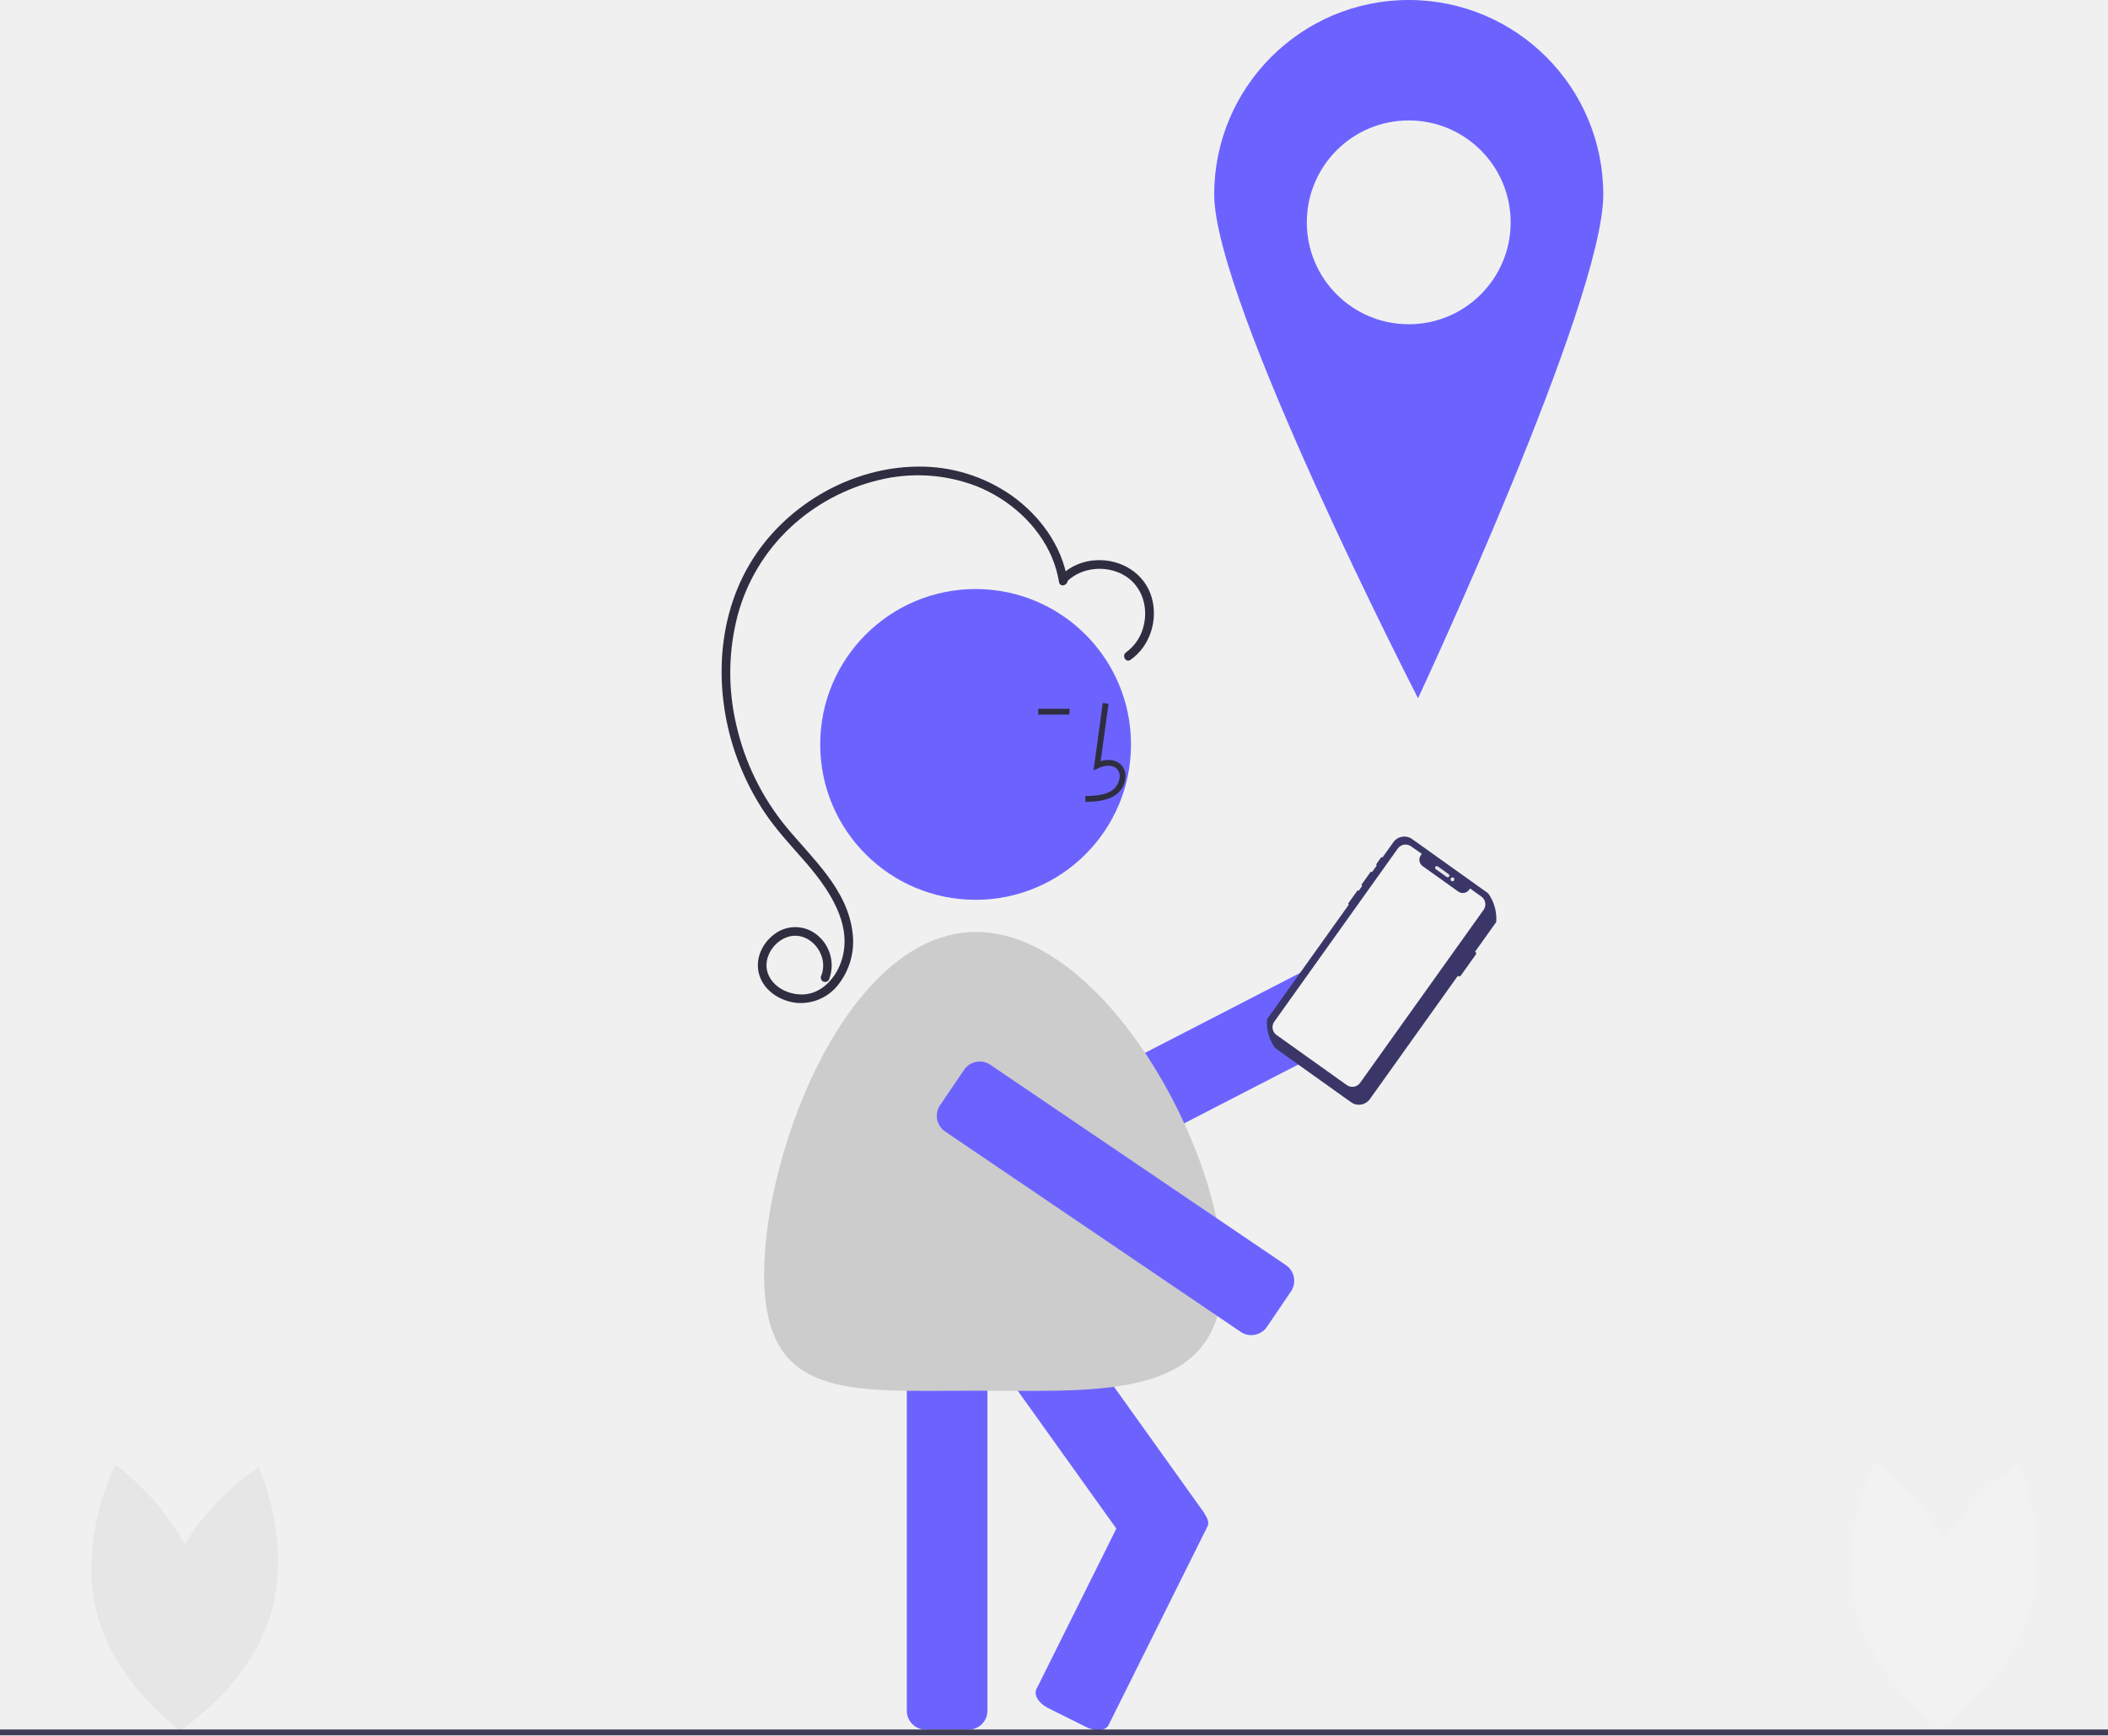
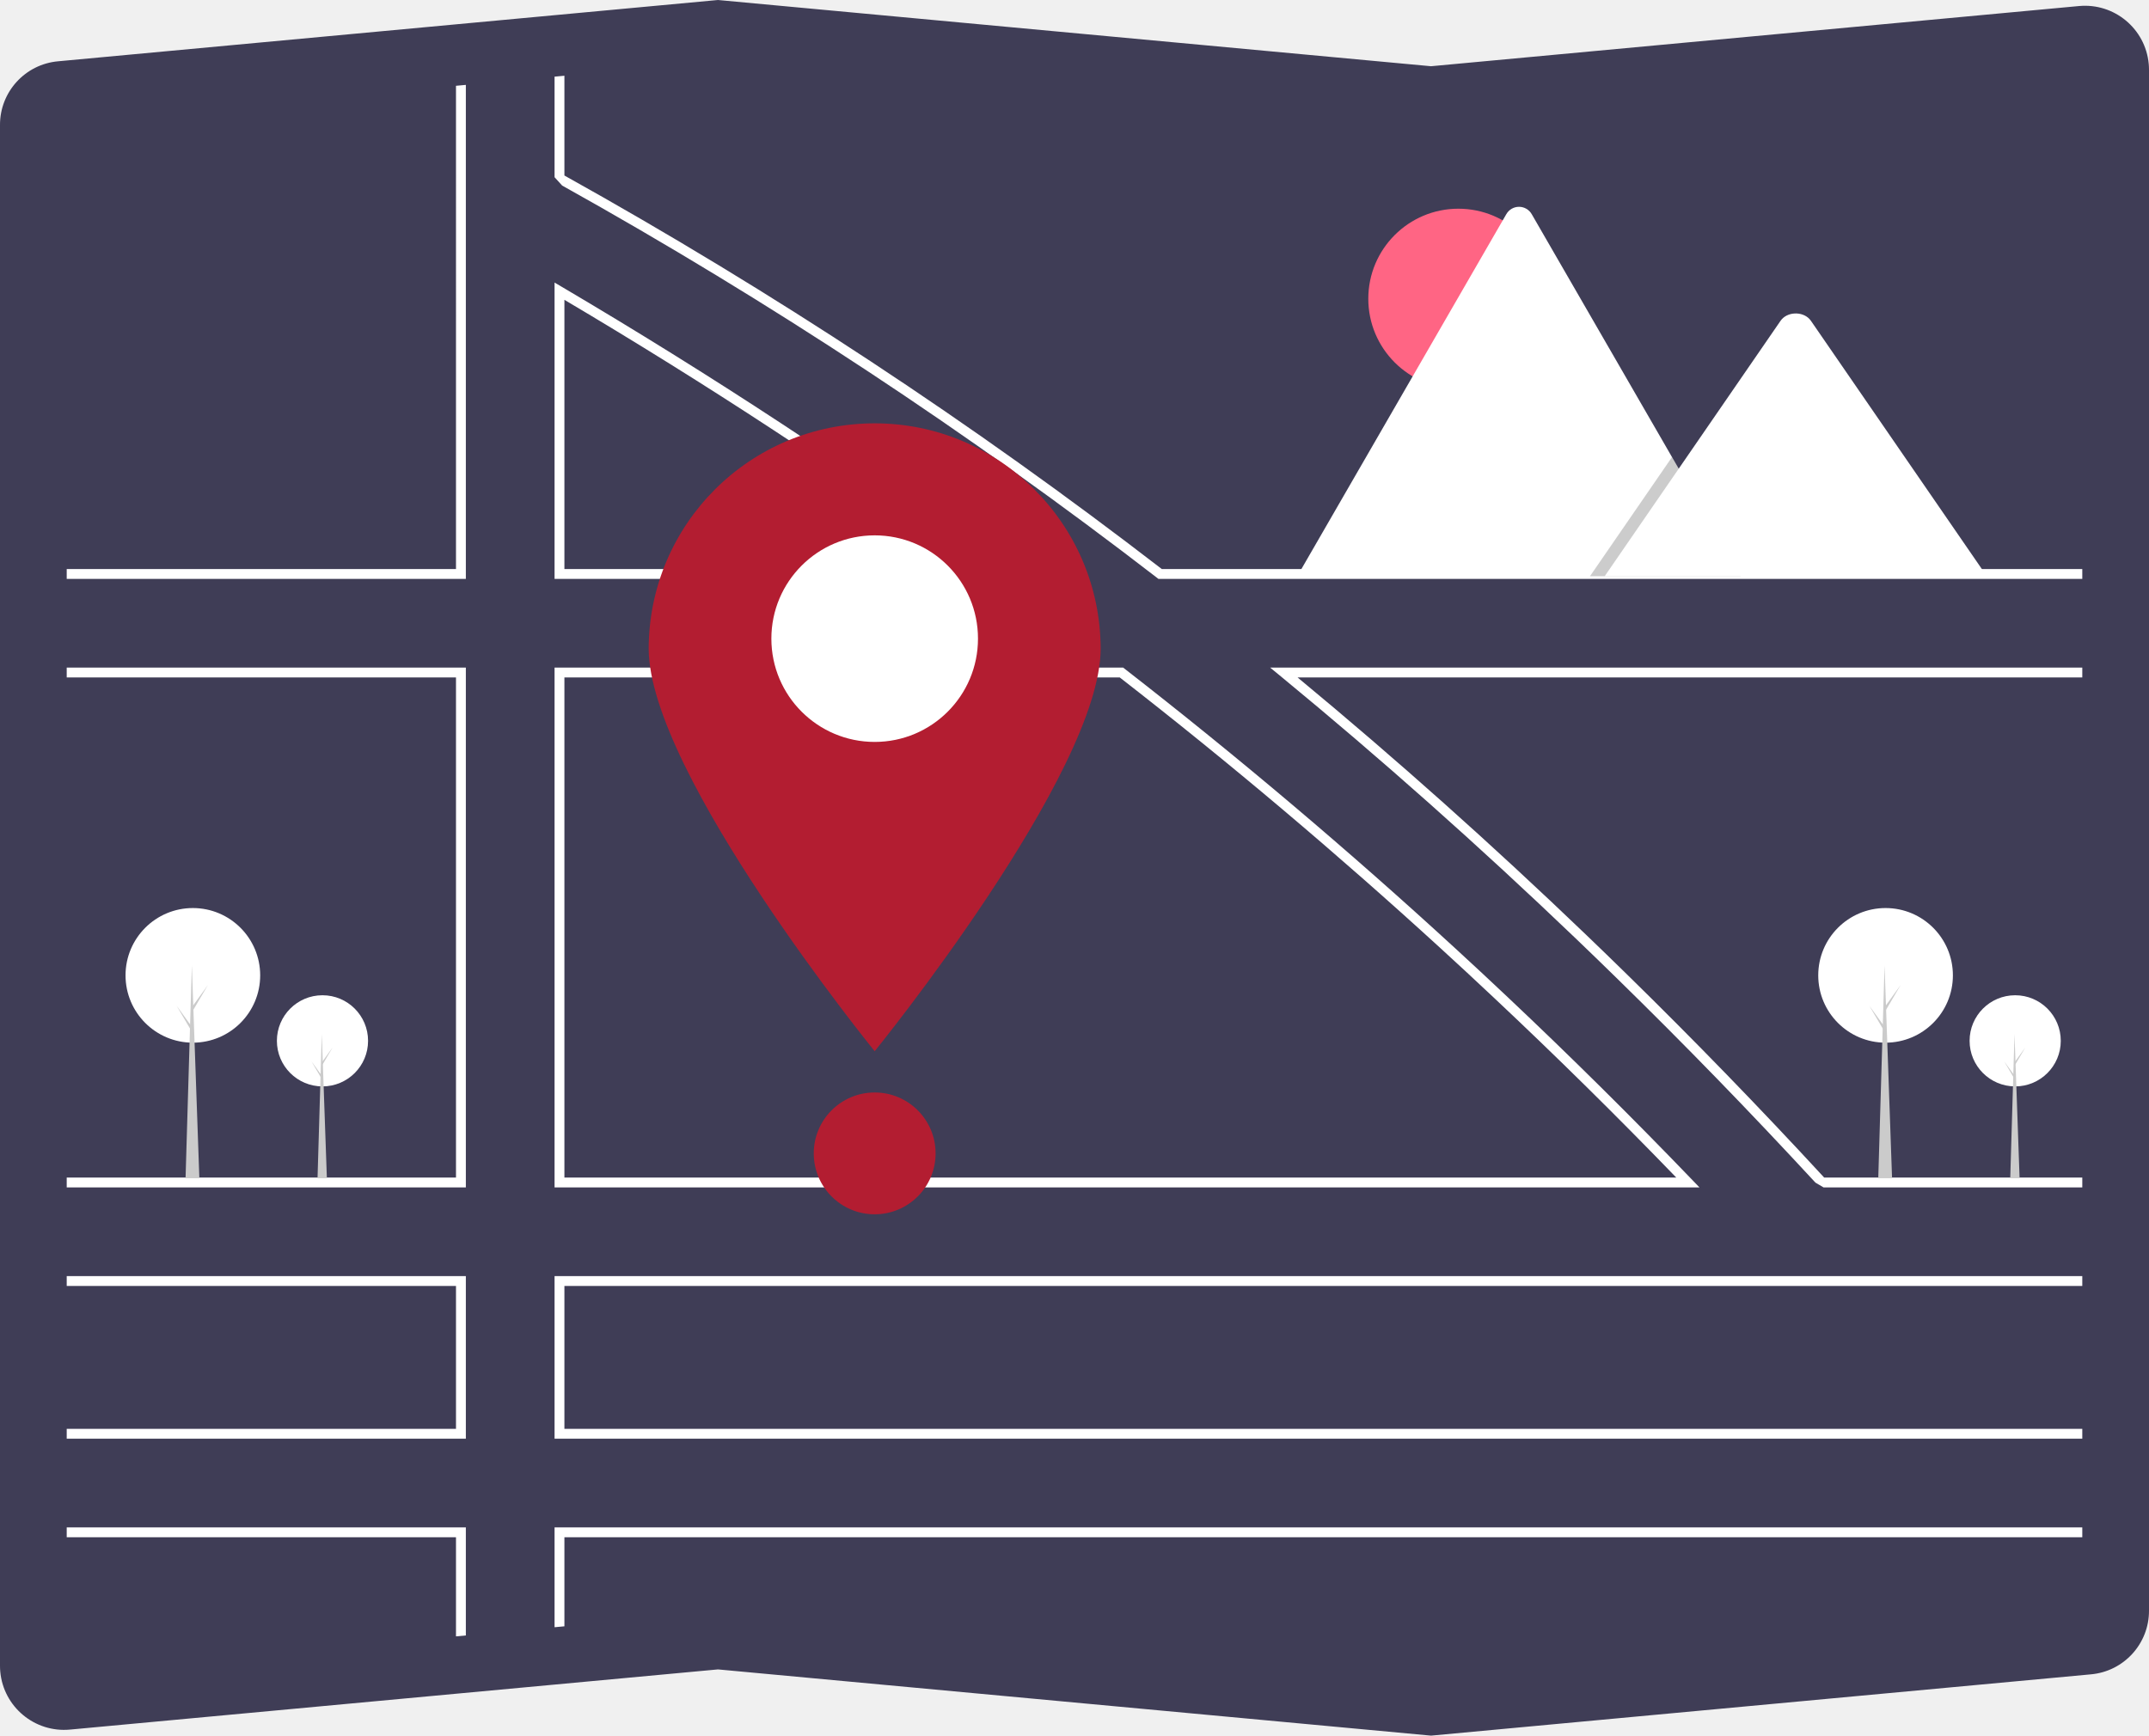
- <svg xmlns="http://www.w3.org/2000/svg" id="ad65e571-4c85-4be5-80ac-413d826f8ea3" data-name="Layer 1" width="726" height="597.692" viewBox="0 0 726 597.692">
-   <path d="M900.743,695.54c-7.51,25.086,4.145,50.735,4.145,50.735S928.72,731.25,936.23,706.164s-4.145-50.735-4.145-50.735S908.253,670.454,900.743,695.54Z" transform="translate(-237 -151.1541)" fill="#f2f2f2" />
-   <path d="M912.146,696.219c6.321,25.412-6.529,50.483-6.529,50.483s-23.098-16.13-29.418-41.542,6.529-50.483,6.529-50.483S905.825,670.807,912.146,696.219Z" transform="translate(-237 -151.1541)" fill="#f2f2f2" />
-   <path d="M294.743,696.54c-7.51,25.086,4.145,50.735,4.145,50.735S322.72,732.25,330.23,707.164s-4.145-50.735-4.145-50.735S302.253,671.454,294.743,696.54Z" transform="translate(-237 -151.1541)" fill="#e6e6e6" />
-   <path d="M306.146,697.219c6.321,25.412-6.529,50.483-6.529,50.483s-23.098-16.13-29.418-41.542,6.529-50.483,6.529-50.483S299.825,671.807,306.146,697.219Z" transform="translate(-237 -151.1541)" fill="#e6e6e6" />
-   <circle cx="336.002" cy="256.403" r="53.519" fill="#6c63ff" />
-   <path d="M570.569,746.903H555.81a6.508,6.508,0,0,1-6.5-6.5V617.389a6.508,6.508,0,0,1,6.5-6.5h14.759a6.508,6.508,0,0,1,6.5,6.5V740.403A6.508,6.508,0,0,1,570.569,746.903Z" transform="translate(-237 -151.1541)" fill="#6c63ff" />
-   <path d="M612.125,547.62l-6.763-13.118a6.508,6.508,0,0,1,2.799-8.756l109.337-56.371a6.508,6.508,0,0,1,8.756,2.799l6.763,13.118a6.508,6.508,0,0,1-2.799,8.756L620.881,550.419A6.508,6.508,0,0,1,612.125,547.62Z" transform="translate(-237 -151.1541)" fill="#6c63ff" />
-   <path d="M649.94,680.924l-12.006,8.585a6.508,6.508,0,0,1-9.068-1.507l-71.548-100.066a6.508,6.508,0,0,1,1.507-9.068l12.006-8.585a6.508,6.508,0,0,1,9.068,1.507l71.548,100.066A6.508,6.508,0,0,1,649.94,680.924Z" transform="translate(-237 -151.1541)" fill="#6c63ff" />
-   <path d="M611.176,746.04l-13.213-6.578c-3.208-1.597-5.012-4.518-4.019-6.511l34.053-68.399c.992-1.993,4.41-2.315,7.618-.717l13.213,6.578c3.208,1.597,5.012,4.518,4.019,6.511l-34.053,68.399C617.802,747.315,614.384,747.637,611.176,746.04Z" transform="translate(-237 -151.1541)" fill="#6c63ff" />
-   <path d="M610.828,427.35l-.056-2c3.721-.104,7.001-.337,9.466-2.138a6.148,6.148,0,0,0,2.381-4.528,3.514,3.514,0,0,0-1.153-2.895c-1.636-1.383-4.269-.936-6.188-.055l-1.655.759,3.173-23.19,1.981.271L616.079,413.301c2.608-.767,5.023-.438,6.678.961a5.471,5.471,0,0,1,1.86,4.492,8.133,8.133,0,0,1-3.2,6.073C618.251,427.142,614.135,427.257,610.828,427.35Z" transform="translate(-237 -151.1541)" fill="#2f2e41" />
-   <rect x="357.578" y="244.121" width="10.771" height="2" fill="#2f2e41" />
-   <path d="M658.165,590.154c0,43.63-41.37,40-85,40s-73,3.631-73-40,29.37-118,73-118S658.165,546.524,658.165,590.154Z" transform="translate(-237 -151.1541)" fill="#ccc" />
-   <path d="M604.637,350.885c-1.999-11.916-9.547-22.159-19.259-29.074a55.109,55.109,0,0,0-32.519-9.942c-22.493.247-44.487,12.846-56.546,31.75-13.36,20.943-13.624,48.293-4.592,70.937a87.823,87.823,0,0,0,8.732,16.611c3.877,5.745,8.574,10.813,13.142,16.001,8.513,9.669,18.274,23.117,12.569,36.609-2.107,4.983-6.552,9.514-12.209,9.871-4.775.301-10.07-1.983-12.187-6.472-2.372-5.029.912-10.98,5.764-13.039,5.089-2.159,10.379,1.026,12.258,5.924a9.517,9.517,0,0,1,.089,7.061,1.553,1.553,0,0,0,.538,2.052,1.509,1.509,0,0,0,2.052-.538,13.418,13.418,0,0,0-3.362-14.848,11.877,11.877,0,0,0-15.313-.947c-4.756,3.474-7.271,9.692-4.861,15.303,2.087,4.858,7.136,7.792,12.235,8.411a16.372,16.372,0,0,0,14.748-6.53A23.93,23.93,0,0,0,530.67,472.755c-1.669-15.354-13.936-25.851-23.144-37.087a84.878,84.878,0,0,1-16.869-34.528,78.317,78.317,0,0,1,.323-37.781,64.185,64.185,0,0,1,18.336-30.626,67.884,67.884,0,0,1,30.245-16.206,56.241,56.241,0,0,1,33.69,2.05c11.273,4.472,21.278,13.321,26.045,24.589a37.979,37.979,0,0,1,2.448,8.516c.319,1.9,3.21,1.094,2.893-.798Z" transform="translate(-237 -151.1541)" fill="#2f2e41" />
-   <path d="M604.572,351.336c5.009-4.826,13.174-5.521,19.209-2.253,6.242,3.381,8.747,10.663,7.146,17.401a15.729,15.729,0,0,1-6.111,9.362c-1.573,1.095-.076,3.697,1.514,2.59,6.753-4.701,9.596-13.759,7.291-21.596-2.406-8.182-10.398-13.067-18.744-12.741a18.875,18.875,0,0,0-12.426,5.115c-1.393,1.342.73,3.462,2.121,2.121Z" transform="translate(-237 -151.1541)" fill="#2f2e41" />
-   <path d="M560.757,531.844l8.282-12.217a6.508,6.508,0,0,1,9.028-1.733L679.889,586.921a6.508,6.508,0,0,1,1.733,9.028l-8.282,12.217a6.508,6.508,0,0,1-9.028,1.733L562.49,540.872A6.508,6.508,0,0,1,560.757,531.844Z" transform="translate(-237 -151.1541)" fill="#6c63ff" />
-   <polygon points="508.148 327.888 508.148 327.888 508.149 327.888 508.148 327.888" fill="#3a3768" />
-   <polygon points="502.219 336.198 502.219 336.198 502.219 336.198 502.219 336.198" fill="#3a3768" />
-   <path d="M752.301,468.739a14.956,14.956,0,0,0-2.79-9.913l-26.161-18.667a4.644,4.644,0,0,0-6.478,1.083l-3.761,5.271c-.014-.014-.013-.036-.03-.048a.35.35,0,0,0-.488.082l-1.541,2.16a.35.35,0,0,0,.082.488c.017.012.037.004.055.013l-1.662,2.329a.35.35,0,0,0-.033-.035.387.387,0,0,0-.54.09l-2.944,4.125a.387.387,0,0,0,.09.54.372.372,0,0,0,.044.02L704.95,457.95c-.009-.007-.013-.018-.023-.024a.369.369,0,0,0-.514.086l-2.997,4.2a.369.369,0,0,0,.086.514c.009.006.021.008.03.014l-28.171,39.479a14.956,14.956,0,0,0,2.79,9.913l26.161,18.667a4.644,4.644,0,0,0,6.477-1.083L739.106,487.231a.58.58,0,0,0,.112.121.622.622,0,0,0,.866-.151l5.202-7.29a.622.622,0,0,0-.139-.869.579.579,0,0,0-.151-.067Z" transform="translate(-237 -151.1541)" fill="#3a3768" />
-   <path d="M747.149,459.935l-3.851-2.764-.332.461a2.69,2.69,0,0,1-3.686.645l-12.31-8.79a2.709,2.709,0,0,1-.627-3.778l.332-.461L722.99,442.668a3.28,3.28,0,0,0-4.579.742l-.009.013-42.532,59.614a3.299,3.299,0,0,0,.755,4.589l24.214,17.267a3.28,3.28,0,0,0,4.577-.757l.012-.017,42.532-59.596a3.28,3.28,0,0,0-.787-4.572Z" transform="translate(-237 -151.1541)" fill="#f2f2f2" />
-   <path d="M732.186,449.576l3.75,2.676a.59.59,0,0,1,.138.823h0a.59.59,0,0,1-.823.138l-3.75-2.676a.59.59,0,0,1-.138-.823h0A.59.59,0,0,1,732.186,449.576Z" transform="translate(-237 -151.1541)" fill="#e6e8ec" />
-   <circle cx="500.235" cy="302.866" r="0.663" fill="#e6e8ec" />
-   <path d="M722.174,151.154a67,67,0,0,0-67,67v0c0,37,70.2,173.5,70.2,173.5s63.8-136.48,63.8-173.49a67,67,0,0,0-66.99-67.01Zm0,111.68a35.1,35.1,0,1,1,35.1-35.1v0A35.1,35.1,0,0,1,722.174,262.834Z" transform="translate(-237 -151.1541)" fill="#6c63ff" />
-   <rect y="595.692" width="726" height="2" fill="#3f3d56" />
+ <svg xmlns="http://www.w3.org/2000/svg" id="a2378823-09dc-4735-8abf-b7d0408d4a79" data-name="Layer 1" width="721.112" height="582.535" viewBox="0 0 721.112 582.535">
+   <path d="M719.635,741.267l-.153-.015L480.366,719.04,262.93,739.239a21.498,21.498,0,0,1-23.394-19.417q-.092-.991-.092-1.988V200.707a21.402,21.402,0,0,1,19.509-21.405l221.413-20.568.153.015,239.115,22.212L937.07,160.761a21.498,21.498,0,0,1,23.394,19.417q.092.991.092,1.988V699.293a21.402,21.402,0,0,1-19.509,21.406Z" transform="translate(-239.4438 -158.7327)" fill="#3f3d56" />
+   <path d="M572.764,350.044c-46.286-33.71-94.987-65.676-144.738-95.004l-2.497-1.472v99.469H576.874Zm-143.928-.314V259.365c47.329,27.997,93.673,58.375,137.867,90.365Zm378.18,204.734q-30.027-31.217-61.608-61.013Q736.702,485.228,727.888,477.138q-53.79-49.412-111.119-93.987l-.447-.347H425.529V557.267H809.712Zm-378.18-.504V386.111H615.189q55.279,43,107.564,90.812,9.079,8.297,18.033,16.727,31.304,29.419,61.145,60.31Zm378.18.504q-30.027-31.217-61.608-61.013Q736.702,485.228,727.888,477.138q-53.79-49.412-111.119-93.987l-.447-.347H425.529V557.267H809.712Zm-378.18-.504V386.111H615.189q55.279,43,107.564,90.812,9.079,8.297,18.033,16.727,31.304,29.419,61.145,60.31ZM572.764,350.044c-46.286-33.71-94.987-65.676-144.738-95.004l-2.497-1.472v99.469H576.874Zm-143.928-.314V259.365c47.329,27.997,93.673,58.375,137.867,90.365Zm143.928.314c-46.286-33.71-94.987-65.676-144.738-95.004l-2.497-1.472v99.469H576.874Zm-143.928-.314V259.365c47.329,27.997,93.673,58.375,137.867,90.365Zm378.18,204.734q-30.027-31.217-61.608-61.013Q736.702,485.228,727.888,477.138q-53.79-49.412-111.119-93.987l-.447-.347H425.529V557.267H809.712Zm-378.18-.504V386.111H615.189q55.279,43,107.564,90.812,9.079,8.297,18.033,16.727,31.304,29.419,61.145,60.31ZM261.831,587.033v3.307H392.455v47.957H261.831v3.307H395.763V587.033Zm163.698,84.338v33.512l3.307-.306V674.678H938.17v-3.307Zm512.641-81.03V587.033H425.529v54.571H938.17v-3.307H428.836V590.34Zm-308.866-240.611A1613.796,1613.796,0,0,0,428.836,217.642v-33.487l-3.307.306v33.746l2.547,2.8A1610.486,1610.486,0,0,1,627.732,352.69l.447.347H938.17v-3.307Zm-236.849,0H261.831v3.307H395.763V187.223l-3.307.306ZM938.17,382.803H665.652l3.564,2.927q50.329,41.412,98.832,87.844,6.896,6.598,13.742,13.304,34.082,33.301,66.834,68.777l2.727,1.612h86.82v-3.307H851.558q-32.396-35.124-66.197-68.214-6.759-6.623-13.568-13.155-47.453-45.53-96.931-86.479H938.17ZM261.831,671.371V674.678H392.455v33.272l3.307-.306V671.371Zm0-288.567v3.307H392.455V553.959H261.831v3.307H395.763V382.803Zm310.933-32.759c-46.286-33.71-94.987-65.676-144.738-95.004l-2.497-1.472v99.469H576.874Zm-143.928-.314V259.365c47.329,27.997,93.673,58.375,137.867,90.365Zm378.18,204.734q-30.027-31.217-61.608-61.013Q736.702,485.228,727.888,477.138q-53.79-49.412-111.119-93.987l-.447-.347H425.529V557.267H809.712Zm-378.18-.504V386.111H615.189q55.279,43,107.564,90.812,9.079,8.297,18.033,16.727,31.304,29.419,61.145,60.31ZM572.764,350.044c-46.286-33.71-94.987-65.676-144.738-95.004l-2.497-1.472v99.469H576.874Zm-143.928-.314V259.365c47.329,27.997,93.673,58.375,137.867,90.365Zm378.18,204.734q-30.027-31.217-61.608-61.013Q736.702,485.228,727.888,477.138q-53.79-49.412-111.119-93.987l-.447-.347H425.529V557.267H809.712Zm-378.18-.504V386.111H615.189q55.279,43,107.564,90.812,9.079,8.297,18.033,16.727,31.304,29.419,61.145,60.31Z" transform="translate(-239.4438 -158.7327)" fill="#fff" />
+   <path d="M608.78,376.378c0,41.881-75.833,135.18-75.833,135.18s-75.833-93.299-75.833-135.18a75.833,75.833,0,0,1,151.665,0Z" transform="translate(-239.4438 -158.7327)" fill="#b31d31" />
+   <path d="M567.614,373.081a34.666,34.666,0,1,1-34.666-34.666A34.65,34.65,0,0,1,567.614,373.081Z" transform="translate(-239.4438 -158.7327)" fill="#fff" style="isolation:isolate" />
+   <circle cx="293.503" cy="387.115" r="20.442" fill="#b31d31" />
+   <circle cx="489.364" cy="100.272" r="30.223" fill="#ff6584" />
+   <path d="M823.584,352.142H675.318a3.024,3.024,0,0,1-.554-.044l70.123-121.463a4.91,4.91,0,0,1,8.547,0l47.061,81.511,2.255,3.9Z" transform="translate(-239.4438 -158.7327)" fill="#fff" />
+   <polygon points="584.141 193.409 533.519 193.409 558.369 157.313 560.157 154.713 561.052 153.413 563.306 157.313 584.141 193.409" opacity="0.2" style="isolation:isolate" />
+   <path d="M906.138,352.142H777.9l24.85-36.096,1.788-2.6,32.382-47.039c2.123-3.083,7.23-3.275,9.726-.581a5.853,5.853,0,0,1,.466.581Z" transform="translate(-239.4438 -158.7327)" fill="#fff" />
+   <circle cx="676.21" cy="349.335" r="15.296" fill="#fff" />
+   <polygon points="677.685 395.409 674.552 395.409 675.98 347.031 677.685 395.409" fill="#cbcbcb" />
+   <polygon points="676.256 356.2 679.62 351.546 676.21 357.352 675.842 356.707 676.256 356.2" fill="#cbcbcb" />
+   <polygon points="675.888 360.899 672.524 356.246 675.934 362.051 676.302 361.406 675.888 360.899" fill="#cbcbcb" />
+   <circle cx="632.716" cy="327.362" r="22.592" fill="#fff" />
+   <polygon points="634.893 395.409 630.266 395.409 632.376 323.959 634.893 395.409" fill="#cbcbcb" />
+   <polygon points="632.784 337.5 637.751 330.628 632.716 339.202 632.172 338.249 632.784 337.5" fill="#cbcbcb" />
+   <polygon points="632.24 344.441 627.272 337.569 632.308 346.142 632.852 345.19 632.24 344.441" fill="#cbcbcb" />
+   <circle cx="108.21" cy="349.335" r="15.296" fill="#fff" />
+   <polygon points="109.685 395.409 106.552 395.409 107.98 347.031 109.685 395.409" fill="#cbcbcb" />
+   <polygon points="108.256 356.2 111.62 351.546 108.21 357.352 107.842 356.707 108.256 356.2" fill="#cbcbcb" />
+   <polygon points="107.888 360.899 104.524 356.246 107.934 362.051 108.302 361.406 107.888 360.899" fill="#cbcbcb" />
+   <circle cx="64.716" cy="327.362" r="22.592" fill="#fff" />
+   <polygon points="66.893 395.409 62.266 395.409 64.376 323.959 66.893 395.409" fill="#cbcbcb" />
+   <polygon points="64.784 337.5 69.751 330.628 64.716 339.202 64.172 338.249 64.784 337.5" fill="#cbcbcb" />
+   <polygon points="64.24 344.441 59.272 337.569 64.308 346.142 64.852 345.19 64.24 344.441" fill="#cbcbcb" />
</svg>
